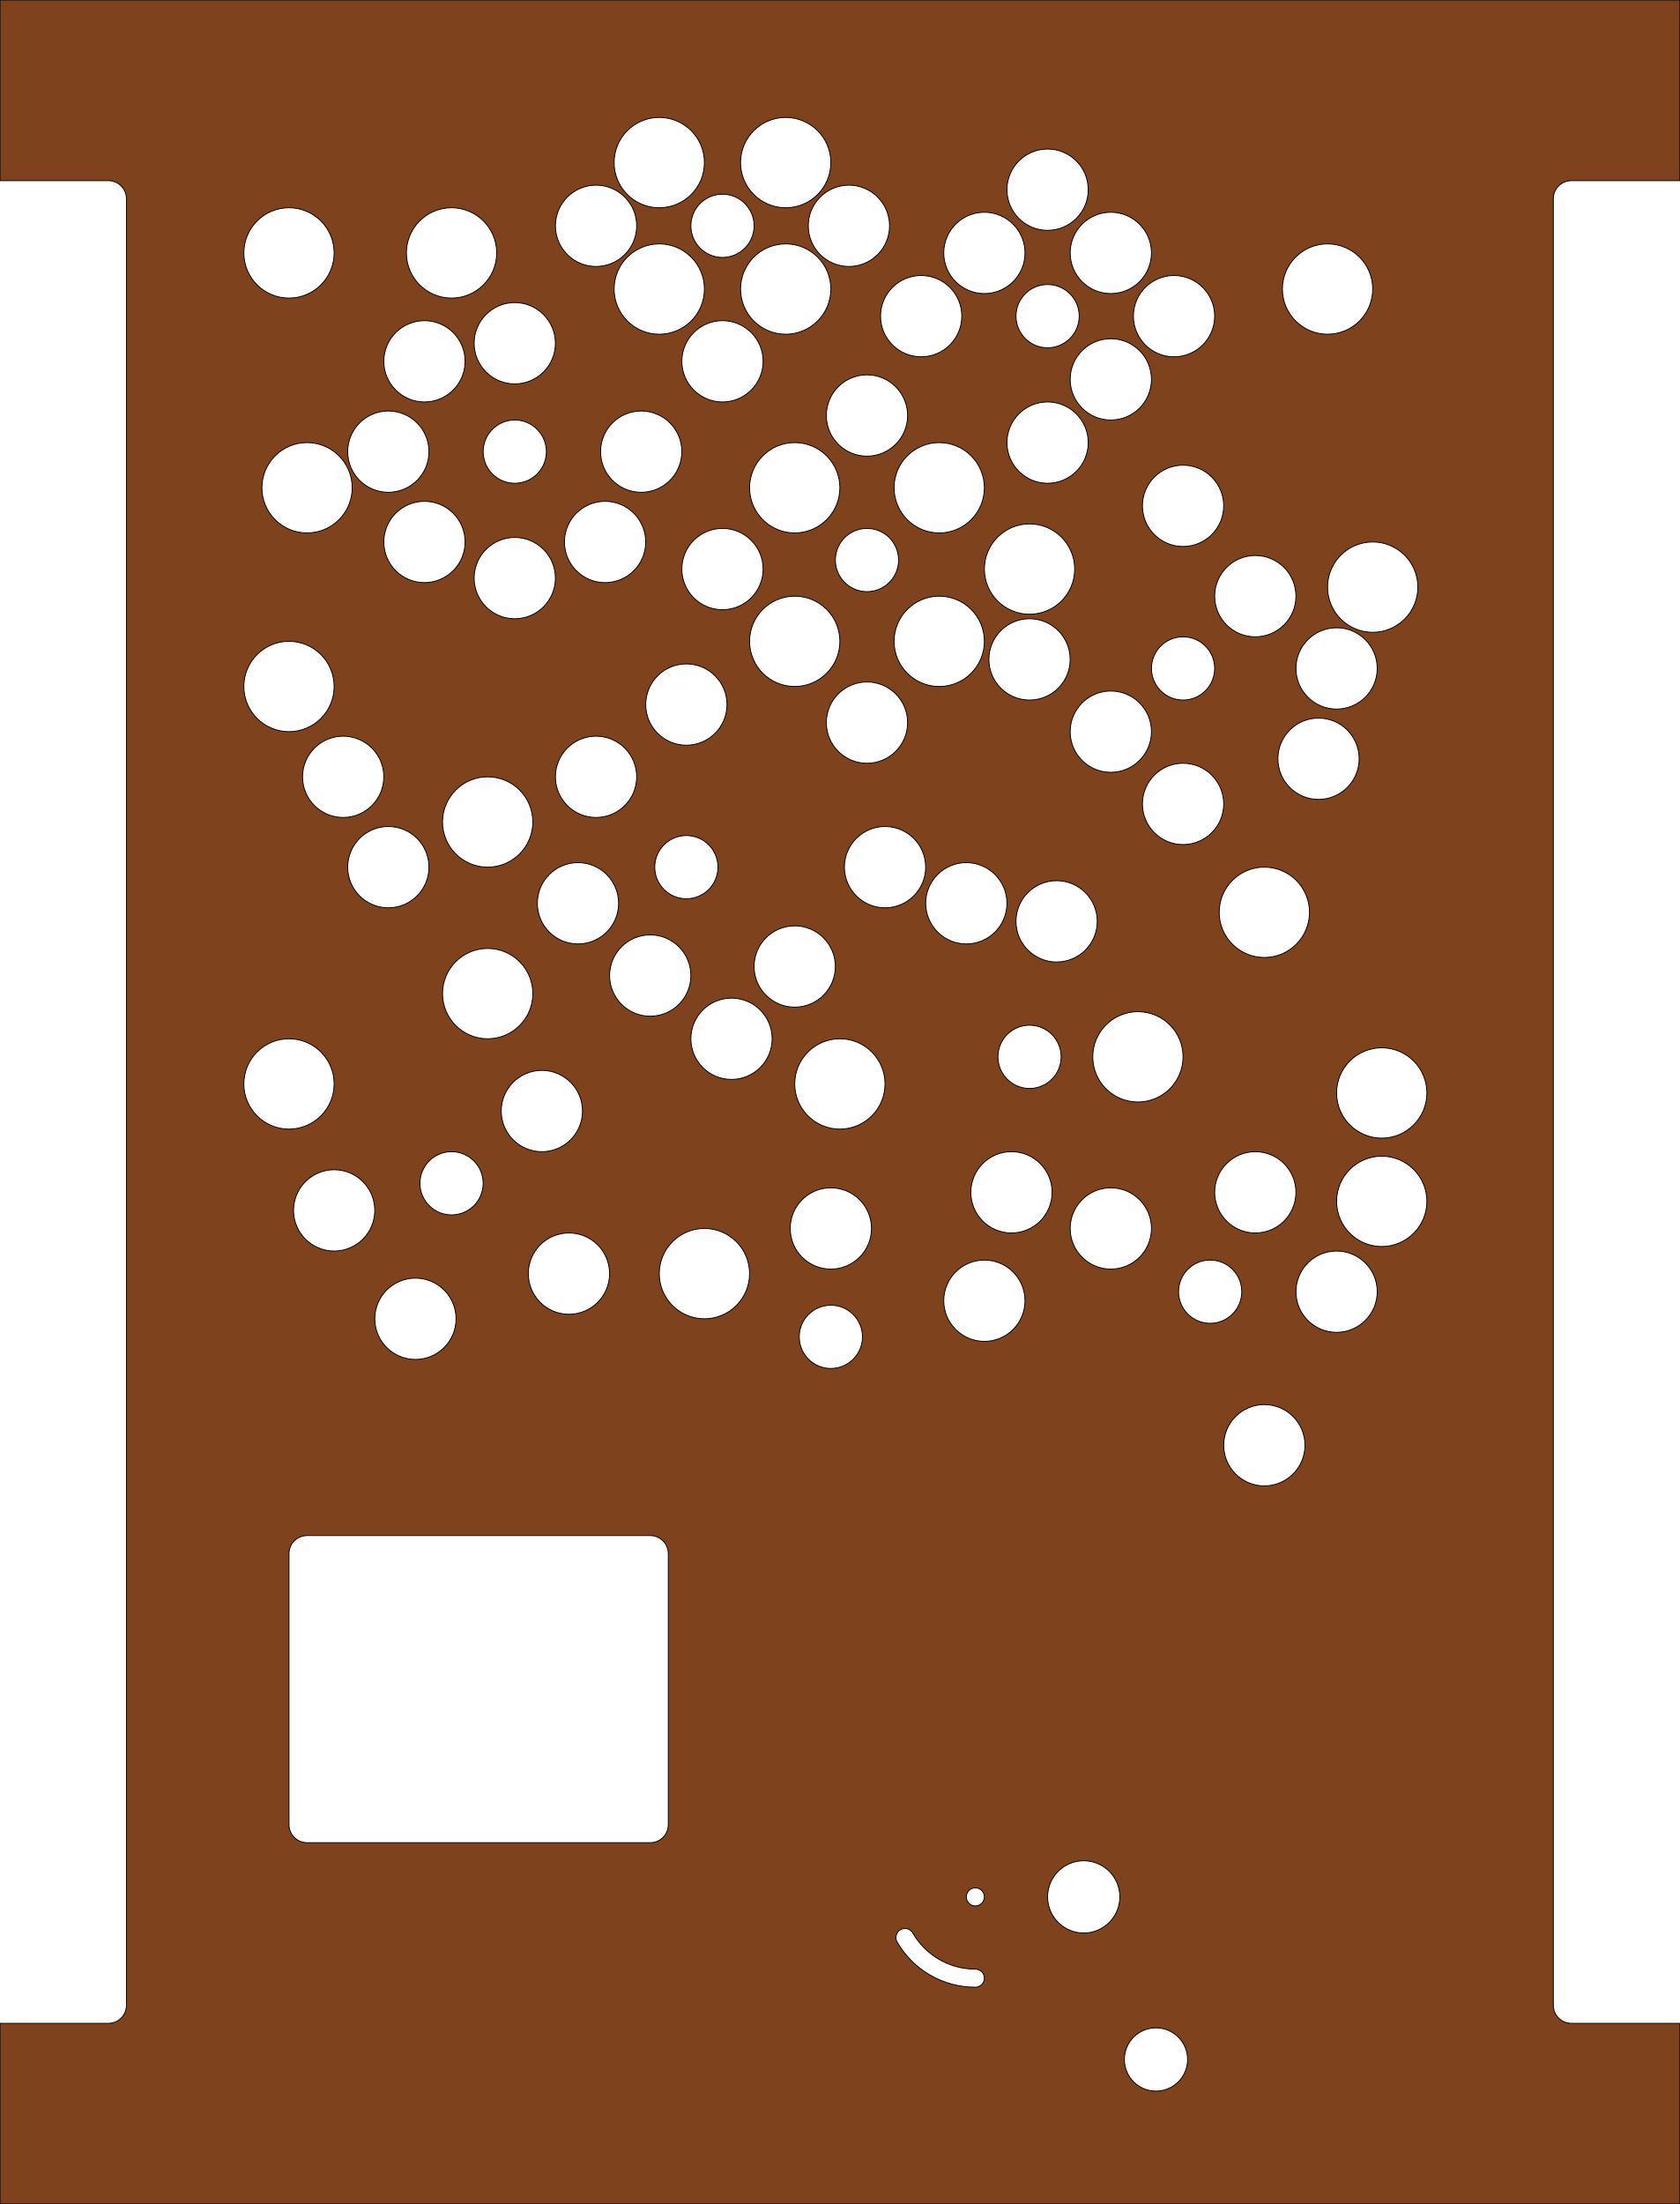
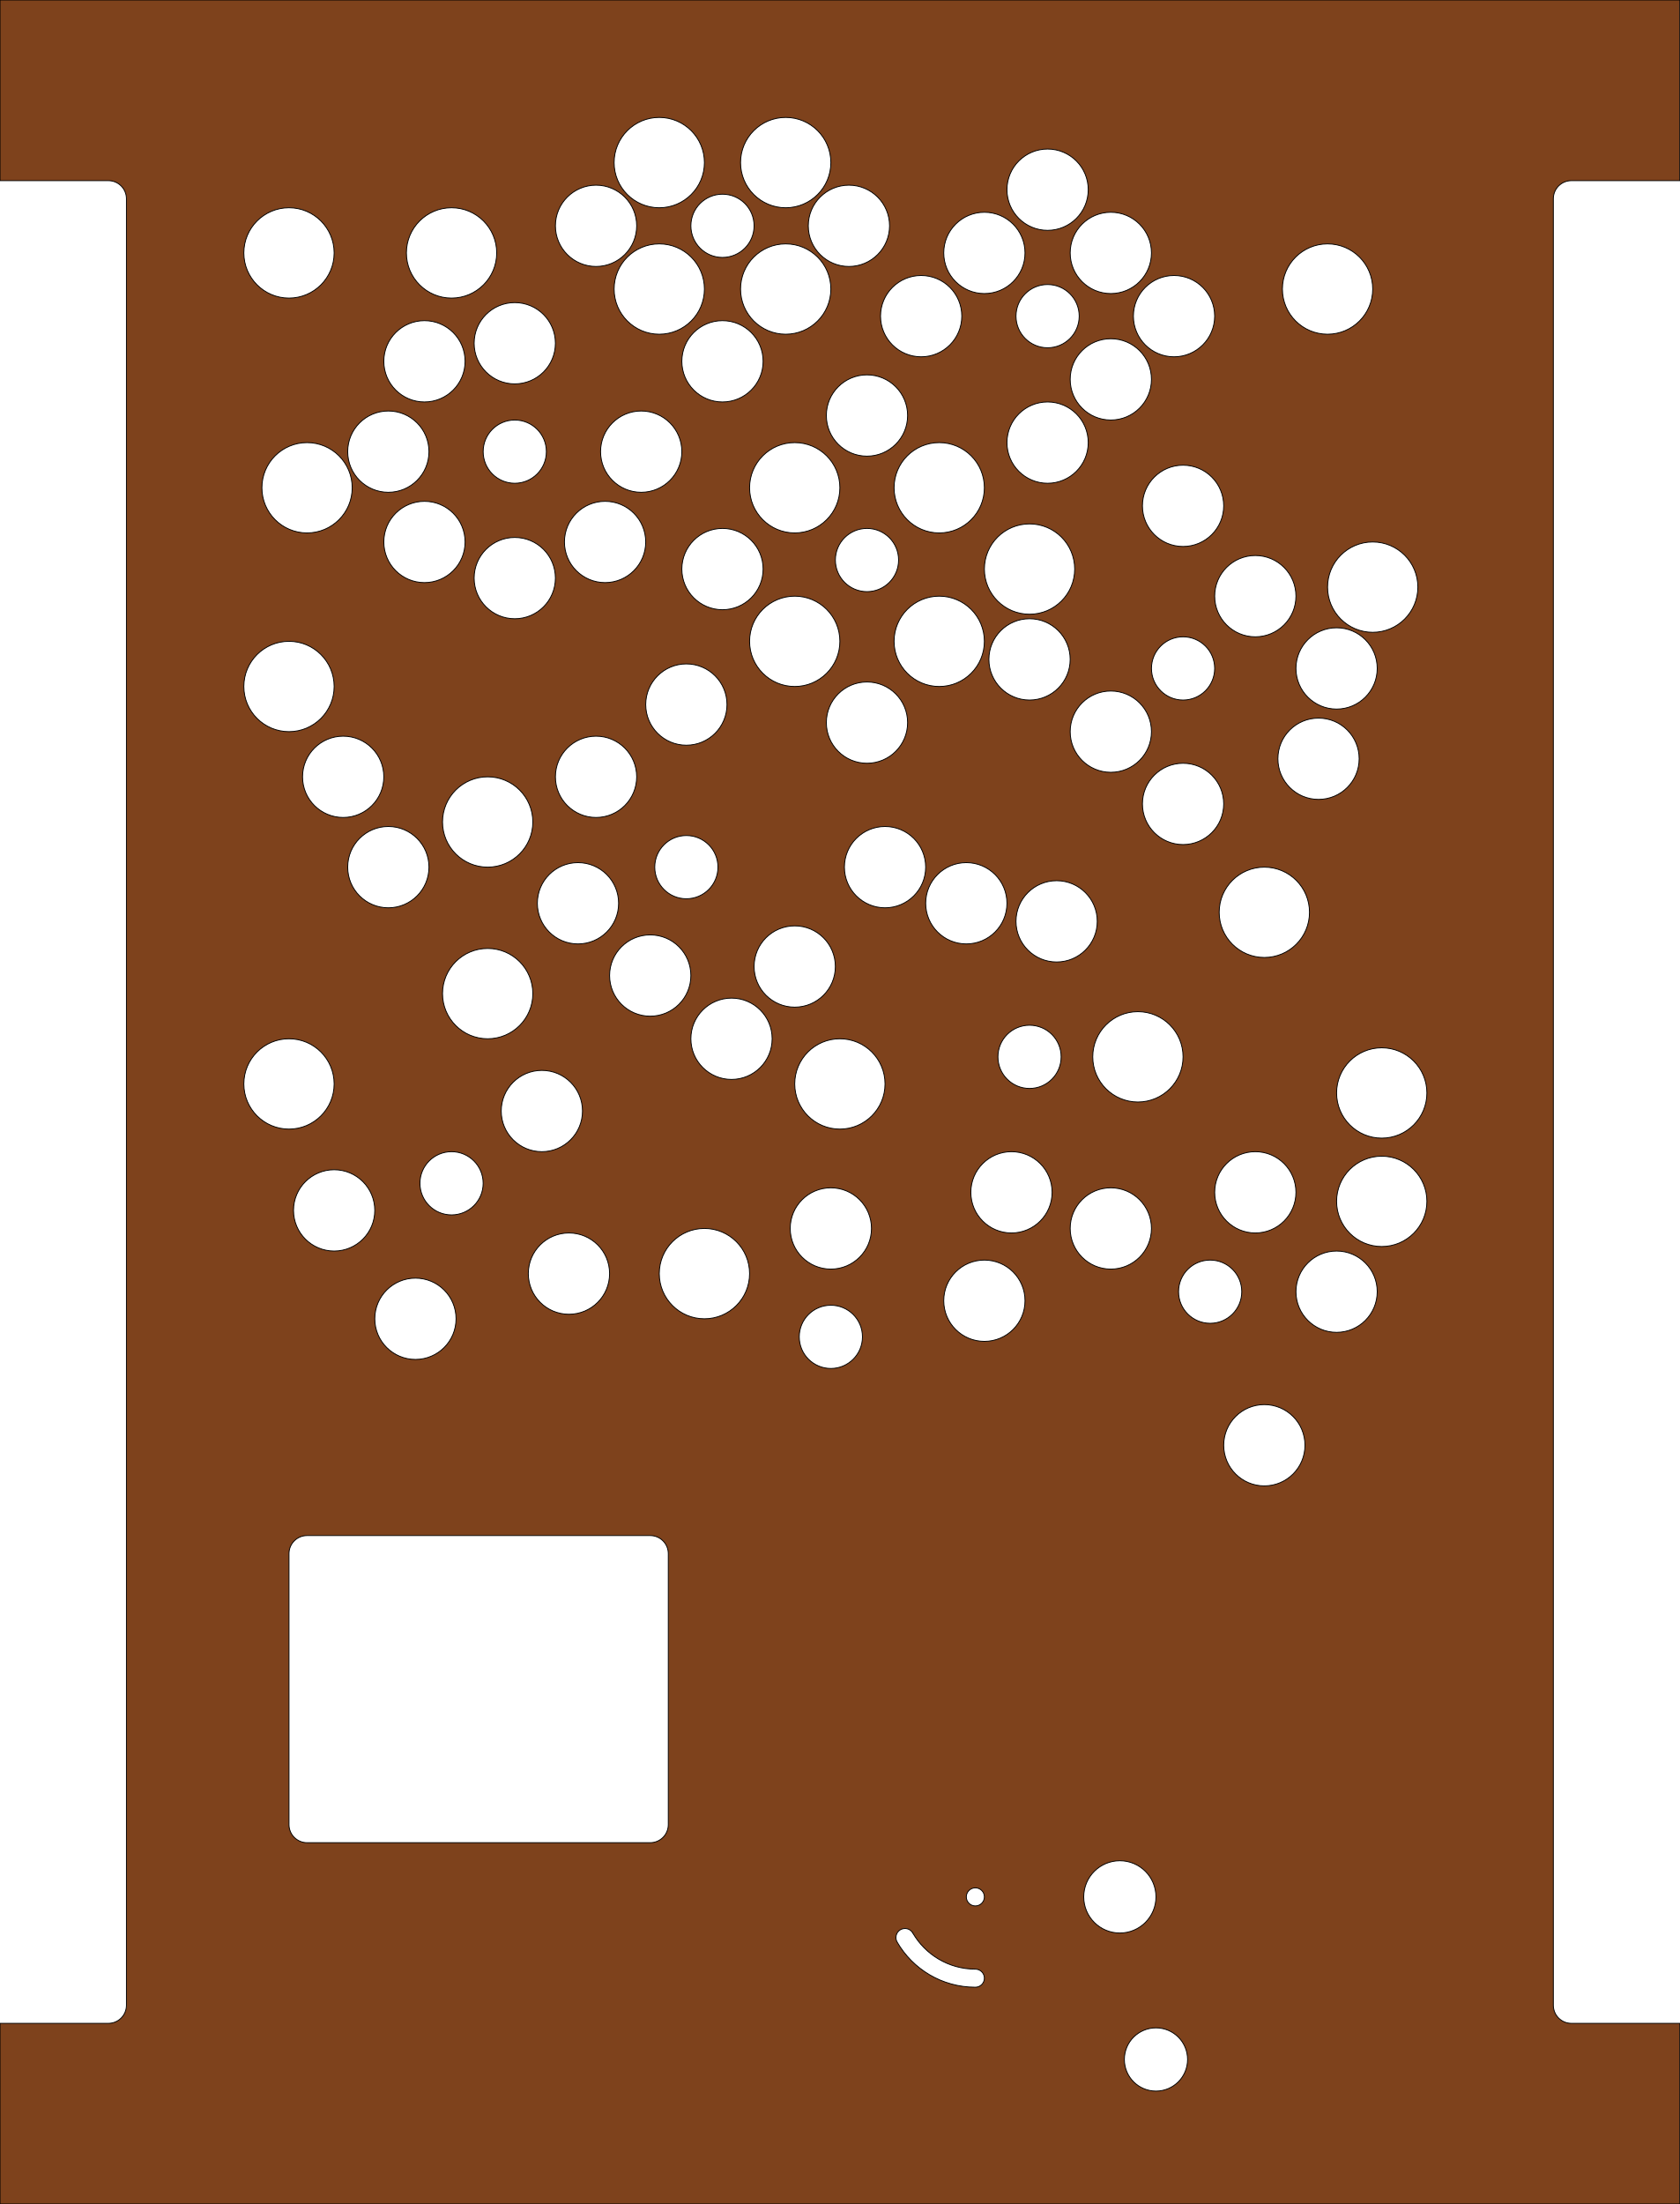
<svg xmlns="http://www.w3.org/2000/svg" version="1.1" id="Layer_1" x="0px" y="0px" width="1674px" height="2196px" viewBox="0 0 1674 2196" enable-background="new 0 0 1674 2196" xml:space="preserve">
-   <path fill="#7E421C" stroke="#000000" stroke-width="0.854" stroke-miterlimit="10" d="M0,0v180h108c9.941,0,18,8.059,18,18v1800  c0,9.941-8.059,18-18,18H0v180h1674v-180h-108c-9.941,0-18-8.059-18-18V198c0-9.941,8.059-18,18-18h108V0H0z M1413,585  c0,24.853-20.147,45-45,45s-45-20.147-45-45s20.147-45,45-45S1413,560.147,1413,585z M513,535.5c22.367,0,40.5,18.133,40.5,40.5  s-18.133,40.5-40.5,40.5s-40.5-18.133-40.5-40.5S490.633,535.5,513,535.5z M481.5,450c0-17.397,14.103-31.5,31.5-31.5  s31.5,14.103,31.5,31.5s-14.103,31.5-31.5,31.5S481.5,467.397,481.5,450z M1107,688.5c22.367,0,40.5,18.133,40.5,40.5  s-18.133,40.5-40.5,40.5s-40.5-18.133-40.5-40.5S1084.633,688.5,1107,688.5z M1026,697.5c-22.367,0-40.5-18.133-40.5-40.5  s18.133-40.5,40.5-40.5s40.5,18.133,40.5,40.5S1048.367,697.5,1026,697.5z M1107,418.5c-22.367,0-40.5-18.133-40.5-40.5  c0-22.368,18.133-40.5,40.5-40.5s40.5,18.132,40.5,40.5C1147.5,400.367,1129.367,418.5,1107,418.5z M1044,346.5  c-17.396,0-31.5-14.103-31.5-31.5s14.104-31.5,31.5-31.5s31.5,14.103,31.5,31.5S1061.396,346.5,1044,346.5z M1044,400.5  c22.367,0,40.5,18.133,40.5,40.5s-18.133,40.5-40.5,40.5s-40.5-18.133-40.5-40.5S1021.633,400.5,1044,400.5z M1026,522  c24.853,0,45,20.147,45,45s-20.147,45-45,45s-45-20.147-45-45S1001.147,522,1026,522z M936,531c-24.853,0-45-20.147-45-45  s20.147-45,45-45s45,20.147,45,45S960.853,531,936,531z M864,526.5c17.397,0,31.5,14.104,31.5,31.5s-14.103,31.5-31.5,31.5  s-31.5-14.104-31.5-31.5S846.603,526.5,864,526.5z M792,531c-24.853,0-45-20.147-45-45s20.147-45,45-45s45,20.147,45,45  S816.853,531,792,531z M864,454.5c-22.367,0-40.5-18.133-40.5-40.5c0-22.368,18.133-40.5,40.5-40.5s40.5,18.132,40.5,40.5  C904.5,436.367,886.367,454.5,864,454.5z M783,333c-24.853,0-45-20.147-45-45s20.147-45,45-45s45,20.147,45,45S807.853,333,783,333z   M760.5,360c0,22.368-18.133,40.5-40.5,40.5s-40.5-18.132-40.5-40.5s18.133-40.5,40.5-40.5S760.5,337.632,760.5,360z M657,333  c-24.853,0-45-20.147-45-45s20.147-45,45-45s45,20.147,45,45S681.853,333,657,333z M639,409.5c22.367,0,40.5,18.133,40.5,40.5  s-18.133,40.5-40.5,40.5s-40.5-18.133-40.5-40.5S616.633,409.5,639,409.5z M603,499.5c22.367,0,40.5,18.133,40.5,40.5  s-18.133,40.5-40.5,40.5s-40.5-18.133-40.5-40.5S580.633,499.5,603,499.5z M594,733.5c22.367,0,40.5,18.133,40.5,40.5  s-18.133,40.5-40.5,40.5s-40.5-18.133-40.5-40.5S571.633,733.5,594,733.5z M486,774c24.853,0,45,20.147,45,45s-20.147,45-45,45  s-45-20.147-45-45S461.147,774,486,774z M423,580.5c-22.367,0-40.5-18.133-40.5-40.5s18.133-40.5,40.5-40.5s40.5,18.133,40.5,40.5  S445.367,580.5,423,580.5z M387,823.5c22.367,0,40.5,18.133,40.5,40.5s-18.133,40.5-40.5,40.5s-40.5-18.133-40.5-40.5  S364.633,823.5,387,823.5z M342,814.5c-22.367,0-40.5-18.133-40.5-40.5s18.133-40.5,40.5-40.5s40.5,18.133,40.5,40.5  S364.367,814.5,342,814.5z M373.5,1206c0,22.367-18.133,40.5-40.5,40.5s-40.5-18.133-40.5-40.5s18.133-40.5,40.5-40.5  S373.5,1183.633,373.5,1206z M414,1273.5c22.367,0,40.5,18.133,40.5,40.5s-18.133,40.5-40.5,40.5s-40.5-18.133-40.5-40.5  S391.633,1273.5,414,1273.5z M450,1210.5c-17.396,0-31.5-14.104-31.5-31.5s14.104-31.5,31.5-31.5s31.5,14.104,31.5,31.5  S467.396,1210.5,450,1210.5z M441,990c0-24.853,20.147-45,45-45s45,20.147,45,45s-20.147,45-45,45S441,1014.853,441,990z   M540,1066.5c22.367,0,40.5,18.133,40.5,40.5s-18.133,40.5-40.5,40.5s-40.5-18.133-40.5-40.5S517.633,1066.5,540,1066.5z   M567,1228.5c22.367,0,40.5,18.133,40.5,40.5s-18.133,40.5-40.5,40.5s-40.5-18.133-40.5-40.5S544.633,1228.5,567,1228.5z M576,940.5  c-22.367,0-40.5-18.133-40.5-40.5s18.133-40.5,40.5-40.5s40.5,18.133,40.5,40.5S598.367,940.5,576,940.5z M648,931.5  c22.367,0,40.5,18.133,40.5,40.5s-18.133,40.5-40.5,40.5s-40.5-18.133-40.5-40.5S625.633,931.5,648,931.5z M684,895.5  c-17.397,0-31.5-14.104-31.5-31.5s14.103-31.5,31.5-31.5s31.5,14.104,31.5,31.5S701.397,895.5,684,895.5z M684,742.5  c-22.367,0-40.5-18.133-40.5-40.5s18.133-40.5,40.5-40.5s40.5,18.133,40.5,40.5S706.367,742.5,684,742.5z M720,607.5  c-22.367,0-40.5-18.133-40.5-40.5s18.133-40.5,40.5-40.5s40.5,18.133,40.5,40.5S742.367,607.5,720,607.5z M792,594  c24.853,0,45,20.147,45,45s-20.147,45-45,45s-45-20.147-45-45S767.147,594,792,594z M792,922.5c22.367,0,40.5,18.133,40.5,40.5  s-18.133,40.5-40.5,40.5s-40.5-18.133-40.5-40.5S769.633,922.5,792,922.5z M823.5,720c0-22.367,18.133-40.5,40.5-40.5  s40.5,18.133,40.5,40.5s-18.133,40.5-40.5,40.5S823.5,742.367,823.5,720z M891,639c0-24.853,20.147-45,45-45s45,20.147,45,45  s-20.147,45-45,45S891,663.853,891,639z M963,859.5c22.367,0,40.5,18.133,40.5,40.5s-18.133,40.5-40.5,40.5s-40.5-18.133-40.5-40.5  S940.633,859.5,963,859.5z M1026,1021.5c17.396,0,31.5,14.104,31.5,31.5s-14.104,31.5-31.5,31.5c-17.397,0-31.5-14.104-31.5-31.5  S1008.603,1021.5,1026,1021.5z M1053,958.5c-22.367,0-40.5-18.133-40.5-40.5s18.133-40.5,40.5-40.5s40.5,18.133,40.5,40.5  S1075.367,958.5,1053,958.5z M1107,1183.5c22.367,0,40.5,18.133,40.5,40.5s-18.133,40.5-40.5,40.5s-40.5-18.133-40.5-40.5  S1084.633,1183.5,1107,1183.5z M1134,1098c-24.853,0-45-20.147-45-45s20.147-45,45-45s45,20.147,45,45S1158.853,1098,1134,1098z   M1138.5,801c0-22.367,18.133-40.5,40.5-40.5s40.5,18.133,40.5,40.5s-18.133,40.5-40.5,40.5S1138.5,823.367,1138.5,801z M1147.5,666  c0-17.396,14.104-31.5,31.5-31.5s31.5,14.104,31.5,31.5s-14.104,31.5-31.5,31.5S1147.5,683.396,1147.5,666z M1260,954  c-24.853,0-45-20.147-45-45s20.147-45,45-45s45,20.147,45,45S1284.853,954,1260,954z M1291.5,1188c0,22.367-18.133,40.5-40.5,40.5  s-40.5-18.133-40.5-40.5s18.133-40.5,40.5-40.5S1291.5,1165.633,1291.5,1188z M1273.5,756c0-22.367,18.133-40.5,40.5-40.5  s40.5,18.133,40.5,40.5s-18.133,40.5-40.5,40.5S1273.5,778.367,1273.5,756z M1332,706.5c-22.367,0-40.5-18.133-40.5-40.5  s18.133-40.5,40.5-40.5s40.5,18.133,40.5,40.5S1354.367,706.5,1332,706.5z M1323,243c24.853,0,45,20.147,45,45s-20.147,45-45,45  s-45-20.147-45-45S1298.147,243,1323,243z M1251,553.5c22.367,0,40.5,18.133,40.5,40.5s-18.133,40.5-40.5,40.5  s-40.5-18.133-40.5-40.5S1228.633,553.5,1251,553.5z M1179,544.5c-22.367,0-40.5-18.133-40.5-40.5s18.133-40.5,40.5-40.5  s40.5,18.133,40.5,40.5S1201.367,544.5,1179,544.5z M1210.5,315c0,22.368-18.133,40.5-40.5,40.5s-40.5-18.132-40.5-40.5  s18.133-40.5,40.5-40.5S1210.5,292.632,1210.5,315z M1147.5,252c0,22.368-18.133,40.5-40.5,40.5s-40.5-18.132-40.5-40.5  s18.133-40.5,40.5-40.5S1147.5,229.632,1147.5,252z M1044,148.5c22.367,0,40.5,18.132,40.5,40.5s-18.133,40.5-40.5,40.5  s-40.5-18.132-40.5-40.5S1021.633,148.5,1044,148.5z M981,211.5c22.367,0,40.5,18.132,40.5,40.5s-18.133,40.5-40.5,40.5  s-40.5-18.132-40.5-40.5S958.633,211.5,981,211.5z M918,274.5c22.367,0,40.5,18.132,40.5,40.5s-18.133,40.5-40.5,40.5  s-40.5-18.132-40.5-40.5S895.633,274.5,918,274.5z M886.5,225c0,22.368-18.133,40.5-40.5,40.5s-40.5-18.132-40.5-40.5  s18.133-40.5,40.5-40.5S886.5,202.632,886.5,225z M783,117c24.853,0,45,20.147,45,45s-20.147,45-45,45s-45-20.147-45-45  S758.147,117,783,117z M751.5,225c0,17.397-14.103,31.5-31.5,31.5s-31.5-14.103-31.5-31.5s14.103-31.5,31.5-31.5  S751.5,207.603,751.5,225z M657,117c24.853,0,45,20.147,45,45s-20.147,45-45,45s-45-20.147-45-45S632.147,117,657,117z M594,184.5  c22.367,0,40.5,18.132,40.5,40.5s-18.133,40.5-40.5,40.5s-40.5-18.132-40.5-40.5S571.633,184.5,594,184.5z M553.5,342  c0,22.368-18.133,40.5-40.5,40.5s-40.5-18.132-40.5-40.5s18.133-40.5,40.5-40.5S553.5,319.632,553.5,342z M450,207  c24.853,0,45,20.147,45,45s-20.147,45-45,45s-45-20.147-45-45S425.147,207,450,207z M423,319.5c22.367,0,40.5,18.132,40.5,40.5  s-18.133,40.5-40.5,40.5s-40.5-18.132-40.5-40.5S400.633,319.5,423,319.5z M387,409.5c22.367,0,40.5,18.133,40.5,40.5  s-18.133,40.5-40.5,40.5s-40.5-18.133-40.5-40.5S364.633,409.5,387,409.5z M351,486c0,24.853-20.147,45-45,45s-45-20.147-45-45  s20.147-45,45-45S351,461.147,351,486z M288,207c24.853,0,45,20.147,45,45s-20.147,45-45,45s-45-20.147-45-45S263.147,207,288,207z   M288,639c24.853,0,45,20.147,45,45s-20.147,45-45,45s-45-20.147-45-45S263.147,639,288,639z M243,1080c0-24.853,20.147-45,45-45  s45,20.147,45,45s-20.147,45-45,45S243,1104.853,243,1080z M666,1818c0,9.941-8.059,18-18,18H306c-9.941,0-18-8.059-18-18v-270  c0-9.941,8.059-18,18-18h342c9.941,0,18,8.059,18,18V1818z M702,1314c-24.853,0-45-20.147-45-45s20.147-45,45-45s45,20.147,45,45  S726.853,1314,702,1314z M729,1075.5c-22.367,0-40.5-18.133-40.5-40.5s18.133-40.5,40.5-40.5s40.5,18.133,40.5,40.5  S751.367,1075.5,729,1075.5z M828,1363.5c-17.397,0-31.5-14.104-31.5-31.5s14.103-31.5,31.5-31.5s31.5,14.104,31.5,31.5  S845.397,1363.5,828,1363.5z M828,1264.5c-22.367,0-40.5-18.133-40.5-40.5s18.133-40.5,40.5-40.5s40.5,18.133,40.5,40.5  S850.367,1264.5,828,1264.5z M837,1125c-24.853,0-45-20.147-45-45s20.147-45,45-45s45,20.147,45,45S861.853,1125,837,1125z   M841.5,864c0-22.367,18.133-40.5,40.5-40.5s40.5,18.133,40.5,40.5s-18.133,40.5-40.5,40.5S841.5,886.367,841.5,864z M972,1980  c-33.299,0-62.372-18.086-77.938-44.968l0.028-0.018c-0.771-1.327-1.219-2.862-1.219-4.508c0-4.971,4.028-9,9-9  c3.335,0,6.239,1.819,7.794,4.515l0.002-0.002C922.122,1947.523,945.363,1962,972,1962c4.97,0,9,4.029,9,9S976.97,1980,972,1980z   M972,1899c-4.971,0-9-4.029-9-9s4.029-9,9-9s9,4.029,9,9S976.971,1899,972,1899z M981,1336.5c-22.367,0-40.5-18.133-40.5-40.5  s18.133-40.5,40.5-40.5s40.5,18.133,40.5,40.5S1003.367,1336.5,981,1336.5z M1008,1228.5c-22.367,0-40.5-18.133-40.5-40.5  s18.133-40.5,40.5-40.5s40.5,18.133,40.5,40.5S1030.367,1228.5,1008,1228.5z M1080,1926c-19.882,0-36-16.118-36-36s16.118-36,36-36  s36,16.118,36,36S1099.882,1926,1080,1926z M1152,2083.5c-17.396,0-31.5-14.104-31.5-31.5s14.104-31.5,31.5-31.5  s31.5,14.104,31.5,31.5S1169.396,2083.5,1152,2083.5z M1174.5,1287c0-17.396,14.104-31.5,31.5-31.5s31.5,14.104,31.5,31.5  s-14.104,31.5-31.5,31.5S1174.5,1304.396,1174.5,1287z M1260,1480.5c-22.367,0-40.5-18.133-40.5-40.5s18.133-40.5,40.5-40.5  s40.5,18.133,40.5,40.5S1282.367,1480.5,1260,1480.5z M1332,1327.5c-22.367,0-40.5-18.133-40.5-40.5s18.133-40.5,40.5-40.5  s40.5,18.133,40.5,40.5S1354.367,1327.5,1332,1327.5z M1377,1242c-24.853,0-45-20.147-45-45s20.147-45,45-45s45,20.147,45,45  S1401.853,1242,1377,1242z M1377,1134c-24.853,0-45-20.147-45-45s20.147-45,45-45s45,20.147,45,45S1401.853,1134,1377,1134z" />
+   <path fill="#7E421C" stroke="#000000" stroke-width="0.854" stroke-miterlimit="10" d="M0,0v180h108c9.941,0,18,8.059,18,18v1800  c0,9.941-8.059,18-18,18H0v180h1674v-180h-108c-9.941,0-18-8.059-18-18V198c0-9.941,8.059-18,18-18h108V0H0z M1413,585  c0,24.853-20.147,45-45,45s-45-20.147-45-45s20.147-45,45-45S1413,560.147,1413,585z M513,535.5c22.367,0,40.5,18.133,40.5,40.5  s-18.133,40.5-40.5,40.5s-40.5-18.133-40.5-40.5S490.633,535.5,513,535.5z M481.5,450c0-17.396,14.104-31.5,31.5-31.5  s31.5,14.104,31.5,31.5s-14.104,31.5-31.5,31.5S481.5,467.396,481.5,450z M1107,418.5c-22.367,0-40.5-18.133-40.5-40.5  c0-22.368,18.133-40.5,40.5-40.5s40.5,18.132,40.5,40.5C1147.5,400.367,1129.367,418.5,1107,418.5z M1147.5,729  c0,22.367-18.133,40.5-40.5,40.5s-40.5-18.133-40.5-40.5s18.133-40.5,40.5-40.5S1147.5,706.633,1147.5,729z M1044,346.5  c-17.396,0-31.5-14.103-31.5-31.5s14.104-31.5,31.5-31.5s31.5,14.103,31.5,31.5S1061.396,346.5,1044,346.5z M1044,400.5  c22.367,0,40.5,18.133,40.5,40.5s-18.133,40.5-40.5,40.5s-40.5-18.133-40.5-40.5S1021.633,400.5,1044,400.5z M1026,522  c24.853,0,45,20.147,45,45s-20.147,45-45,45s-45-20.147-45-45S1001.147,522,1026,522z M936,531c-24.853,0-45-20.147-45-45  s20.147-45,45-45s45,20.147,45,45S960.853,531,936,531z M864,526.5c17.396,0,31.5,14.104,31.5,31.5s-14.104,31.5-31.5,31.5  s-31.5-14.104-31.5-31.5S846.604,526.5,864,526.5z M792,531c-24.853,0-45-20.147-45-45s20.147-45,45-45s45,20.147,45,45  S816.853,531,792,531z M864,454.5c-22.367,0-40.5-18.133-40.5-40.5c0-22.368,18.133-40.5,40.5-40.5s40.5,18.132,40.5,40.5  C904.5,436.367,886.367,454.5,864,454.5z M783,333c-24.853,0-45-20.147-45-45s20.147-45,45-45s45,20.147,45,45S807.853,333,783,333z   M760.5,360c0,22.368-18.133,40.5-40.5,40.5s-40.5-18.132-40.5-40.5s18.133-40.5,40.5-40.5S760.5,337.632,760.5,360z M657,333  c-24.853,0-45-20.147-45-45s20.147-45,45-45s45,20.147,45,45S681.853,333,657,333z M639,409.5c22.367,0,40.5,18.133,40.5,40.5  s-18.133,40.5-40.5,40.5s-40.5-18.133-40.5-40.5S616.633,409.5,639,409.5z M603,499.5c22.367,0,40.5,18.133,40.5,40.5  s-18.133,40.5-40.5,40.5s-40.5-18.133-40.5-40.5S580.633,499.5,603,499.5z M594,733.5c22.367,0,40.5,18.133,40.5,40.5  s-18.133,40.5-40.5,40.5s-40.5-18.133-40.5-40.5S571.633,733.5,594,733.5z M486,774c24.853,0,45,20.147,45,45s-20.147,45-45,45  s-45-20.147-45-45S461.147,774,486,774z M423,580.5c-22.367,0-40.5-18.133-40.5-40.5s18.133-40.5,40.5-40.5s40.5,18.133,40.5,40.5  S445.367,580.5,423,580.5z M387,823.5c22.367,0,40.5,18.133,40.5,40.5s-18.133,40.5-40.5,40.5s-40.5-18.133-40.5-40.5  S364.633,823.5,387,823.5z M342,814.5c-22.367,0-40.5-18.133-40.5-40.5s18.133-40.5,40.5-40.5s40.5,18.133,40.5,40.5  S364.367,814.5,342,814.5z M373.5,1206c0,22.367-18.133,40.5-40.5,40.5s-40.5-18.133-40.5-40.5s18.133-40.5,40.5-40.5  S373.5,1183.633,373.5,1206z M414,1273.5c22.367,0,40.5,18.133,40.5,40.5s-18.133,40.5-40.5,40.5s-40.5-18.133-40.5-40.5  S391.633,1273.5,414,1273.5z M450,1210.5c-17.396,0-31.5-14.104-31.5-31.5s14.104-31.5,31.5-31.5s31.5,14.104,31.5,31.5  S467.396,1210.5,450,1210.5z M441,990c0-24.853,20.147-45,45-45s45,20.147,45,45s-20.147,45-45,45S441,1014.853,441,990z   M540,1066.5c22.367,0,40.5,18.133,40.5,40.5s-18.133,40.5-40.5,40.5s-40.5-18.133-40.5-40.5S517.633,1066.5,540,1066.5z   M567,1228.5c22.367,0,40.5,18.133,40.5,40.5s-18.133,40.5-40.5,40.5s-40.5-18.133-40.5-40.5S544.633,1228.5,567,1228.5z M576,940.5  c-22.367,0-40.5-18.133-40.5-40.5s18.133-40.5,40.5-40.5s40.5,18.133,40.5,40.5S598.367,940.5,576,940.5z M648,931.5  c22.367,0,40.5,18.133,40.5,40.5s-18.133,40.5-40.5,40.5s-40.5-18.133-40.5-40.5S625.633,931.5,648,931.5z M684,895.5  c-17.396,0-31.5-14.104-31.5-31.5s14.104-31.5,31.5-31.5s31.5,14.104,31.5,31.5S701.396,895.5,684,895.5z M684,742.5  c-22.367,0-40.5-18.133-40.5-40.5s18.133-40.5,40.5-40.5s40.5,18.133,40.5,40.5S706.367,742.5,684,742.5z M720,607.5  c-22.367,0-40.5-18.133-40.5-40.5s18.133-40.5,40.5-40.5s40.5,18.133,40.5,40.5S742.367,607.5,720,607.5z M792,594  c24.853,0,45,20.147,45,45s-20.147,45-45,45s-45-20.147-45-45S767.147,594,792,594z M792,922.5c22.367,0,40.5,18.133,40.5,40.5  s-18.133,40.5-40.5,40.5s-40.5-18.133-40.5-40.5S769.633,922.5,792,922.5z M823.5,720c0-22.367,18.133-40.5,40.5-40.5  s40.5,18.133,40.5,40.5s-18.133,40.5-40.5,40.5S823.5,742.367,823.5,720z M891,639c0-24.853,20.147-45,45-45s45,20.147,45,45  s-20.147,45-45,45S891,663.853,891,639z M963,859.5c22.367,0,40.5,18.133,40.5,40.5s-18.133,40.5-40.5,40.5s-40.5-18.133-40.5-40.5  S940.633,859.5,963,859.5z M985.5,657c0-22.367,18.133-40.5,40.5-40.5s40.5,18.133,40.5,40.5s-18.133,40.5-40.5,40.5  S985.5,679.367,985.5,657z M1053,877.5c22.367,0,40.5,18.133,40.5,40.5s-18.133,40.5-40.5,40.5s-40.5-18.133-40.5-40.5  S1030.633,877.5,1053,877.5z M1134,1008c24.853,0,45,20.147,45,45s-20.147,45-45,45s-45-20.147-45-45S1109.147,1008,1134,1008z   M1138.5,801c0-22.367,18.133-40.5,40.5-40.5s40.5,18.133,40.5,40.5s-18.133,40.5-40.5,40.5S1138.5,823.367,1138.5,801z M1147.5,666  c0-17.396,14.104-31.5,31.5-31.5s31.5,14.104,31.5,31.5s-14.104,31.5-31.5,31.5S1147.5,683.396,1147.5,666z M1260,954  c-24.853,0-45-20.147-45-45s20.147-45,45-45s45,20.147,45,45S1284.853,954,1260,954z M1291.5,1188c0,22.367-18.133,40.5-40.5,40.5  s-40.5-18.133-40.5-40.5s18.133-40.5,40.5-40.5S1291.5,1165.633,1291.5,1188z M1273.5,756c0-22.367,18.133-40.5,40.5-40.5  s40.5,18.133,40.5,40.5s-18.133,40.5-40.5,40.5S1273.5,778.367,1273.5,756z M1332,706.5c-22.367,0-40.5-18.133-40.5-40.5  s18.133-40.5,40.5-40.5s40.5,18.133,40.5,40.5S1354.367,706.5,1332,706.5z M1323,243c24.853,0,45,20.147,45,45s-20.147,45-45,45  s-45-20.147-45-45S1298.147,243,1323,243z M1251,553.5c22.367,0,40.5,18.133,40.5,40.5s-18.133,40.5-40.5,40.5  s-40.5-18.133-40.5-40.5S1228.633,553.5,1251,553.5z M1179,544.5c-22.367,0-40.5-18.133-40.5-40.5s18.133-40.5,40.5-40.5  s40.5,18.133,40.5,40.5S1201.367,544.5,1179,544.5z M1210.5,315c0,22.368-18.133,40.5-40.5,40.5s-40.5-18.132-40.5-40.5  s18.133-40.5,40.5-40.5S1210.5,292.632,1210.5,315z M1147.5,252c0,22.368-18.133,40.5-40.5,40.5s-40.5-18.132-40.5-40.5  s18.133-40.5,40.5-40.5S1147.5,229.632,1147.5,252z M1044,148.5c22.367,0,40.5,18.132,40.5,40.5s-18.133,40.5-40.5,40.5  s-40.5-18.132-40.5-40.5S1021.633,148.5,1044,148.5z M981,211.5c22.367,0,40.5,18.132,40.5,40.5s-18.133,40.5-40.5,40.5  s-40.5-18.132-40.5-40.5S958.633,211.5,981,211.5z M918,274.5c22.367,0,40.5,18.132,40.5,40.5s-18.133,40.5-40.5,40.5  s-40.5-18.132-40.5-40.5S895.633,274.5,918,274.5z M886.5,225c0,22.368-18.133,40.5-40.5,40.5s-40.5-18.132-40.5-40.5  s18.133-40.5,40.5-40.5S886.5,202.632,886.5,225z M783,117c24.853,0,45,20.147,45,45s-20.147,45-45,45s-45-20.147-45-45  S758.147,117,783,117z M751.5,225c0,17.397-14.104,31.5-31.5,31.5s-31.5-14.103-31.5-31.5s14.104-31.5,31.5-31.5  S751.5,207.603,751.5,225z M657,117c24.853,0,45,20.147,45,45s-20.147,45-45,45s-45-20.147-45-45S632.147,117,657,117z M594,184.5  c22.367,0,40.5,18.132,40.5,40.5s-18.133,40.5-40.5,40.5s-40.5-18.132-40.5-40.5S571.633,184.5,594,184.5z M553.5,342  c0,22.368-18.133,40.5-40.5,40.5s-40.5-18.132-40.5-40.5s18.133-40.5,40.5-40.5S553.5,319.632,553.5,342z M450,207  c24.853,0,45,20.147,45,45s-20.147,45-45,45s-45-20.147-45-45S425.147,207,450,207z M423,319.5c22.367,0,40.5,18.132,40.5,40.5  s-18.133,40.5-40.5,40.5s-40.5-18.132-40.5-40.5S400.633,319.5,423,319.5z M387,409.5c22.367,0,40.5,18.133,40.5,40.5  s-18.133,40.5-40.5,40.5s-40.5-18.133-40.5-40.5S364.633,409.5,387,409.5z M351,486c0,24.853-20.147,45-45,45s-45-20.147-45-45  s20.147-45,45-45S351,461.147,351,486z M288,207c24.853,0,45,20.147,45,45s-20.147,45-45,45s-45-20.147-45-45S263.147,207,288,207z   M288,639c24.853,0,45,20.147,45,45s-20.147,45-45,45s-45-20.147-45-45S263.147,639,288,639z M243,1080c0-24.853,20.147-45,45-45  s45,20.147,45,45s-20.147,45-45,45S243,1104.853,243,1080z M666,1818c0,9.941-8.059,18-18,18H306c-9.941,0-18-8.059-18-18v-270  c0-9.941,8.059-18,18-18h342c9.941,0,18,8.059,18,18V1818z M702,1314c-24.853,0-45-20.147-45-45s20.147-45,45-45s45,20.147,45,45  S726.853,1314,702,1314z M729,1075.5c-22.367,0-40.5-18.133-40.5-40.5s18.133-40.5,40.5-40.5s40.5,18.133,40.5,40.5  S751.367,1075.5,729,1075.5z M828,1363.5c-17.396,0-31.5-14.104-31.5-31.5s14.104-31.5,31.5-31.5s31.5,14.104,31.5,31.5  S845.396,1363.5,828,1363.5z M828,1264.5c-22.367,0-40.5-18.133-40.5-40.5s18.133-40.5,40.5-40.5s40.5,18.133,40.5,40.5  S850.367,1264.5,828,1264.5z M837,1125c-24.853,0-45-20.147-45-45s20.147-45,45-45s45,20.147,45,45S861.853,1125,837,1125z   M841.5,864c0-22.367,18.133-40.5,40.5-40.5s40.5,18.133,40.5,40.5s-18.133,40.5-40.5,40.5S841.5,886.367,841.5,864z M972,1980  c-33.299,0-62.372-18.086-77.938-44.966l0.028-0.02c-0.771-1.327-1.219-2.861-1.219-4.508c0-4.971,4.028-9,9-9  c3.335,0,6.239,1.821,7.794,4.515l0.002-0.002C922.122,1947.523,945.363,1962,972,1962c4.97,0,9,4.029,9,9S976.97,1980,972,1980z   M972,1899c-4.971,0-9-4.029-9-9s4.029-9,9-9s9,4.029,9,9S976.971,1899,972,1899z M981,1336.5c-22.367,0-40.5-18.133-40.5-40.5  s18.133-40.5,40.5-40.5s40.5,18.133,40.5,40.5S1003.367,1336.5,981,1336.5z M1008,1228.5c-22.367,0-40.5-18.133-40.5-40.5  s18.133-40.5,40.5-40.5s40.5,18.133,40.5,40.5S1030.367,1228.5,1008,1228.5z M1026,1084.5c-17.396,0-31.5-14.104-31.5-31.5  s14.104-31.5,31.5-31.5s31.5,14.104,31.5,31.5S1043.396,1084.5,1026,1084.5z M1066.5,1224c0-22.367,18.133-40.5,40.5-40.5  s40.5,18.133,40.5,40.5s-18.133,40.5-40.5,40.5S1066.5,1246.367,1066.5,1224z M1080,1890c0-19.882,16.118-36,36-36s36,16.118,36,36  s-16.118,36-36,36S1080,1909.882,1080,1890z M1152,2083.5c-17.396,0-31.5-14.104-31.5-31.5s14.104-31.5,31.5-31.5  s31.5,14.104,31.5,31.5S1169.396,2083.5,1152,2083.5z M1174.5,1287c0-17.396,14.104-31.5,31.5-31.5s31.5,14.104,31.5,31.5  s-14.104,31.5-31.5,31.5S1174.5,1304.396,1174.5,1287z M1260,1480.5c-22.367,0-40.5-18.133-40.5-40.5s18.133-40.5,40.5-40.5  s40.5,18.133,40.5,40.5S1282.367,1480.5,1260,1480.5z M1332,1327.5c-22.367,0-40.5-18.133-40.5-40.5s18.133-40.5,40.5-40.5  s40.5,18.133,40.5,40.5S1354.367,1327.5,1332,1327.5z M1377,1242c-24.853,0-45-20.147-45-45s20.147-45,45-45s45,20.147,45,45  S1401.853,1242,1377,1242z M1377,1134c-24.853,0-45-20.147-45-45s20.147-45,45-45s45,20.147,45,45S1401.853,1134,1377,1134z" />
</svg>
